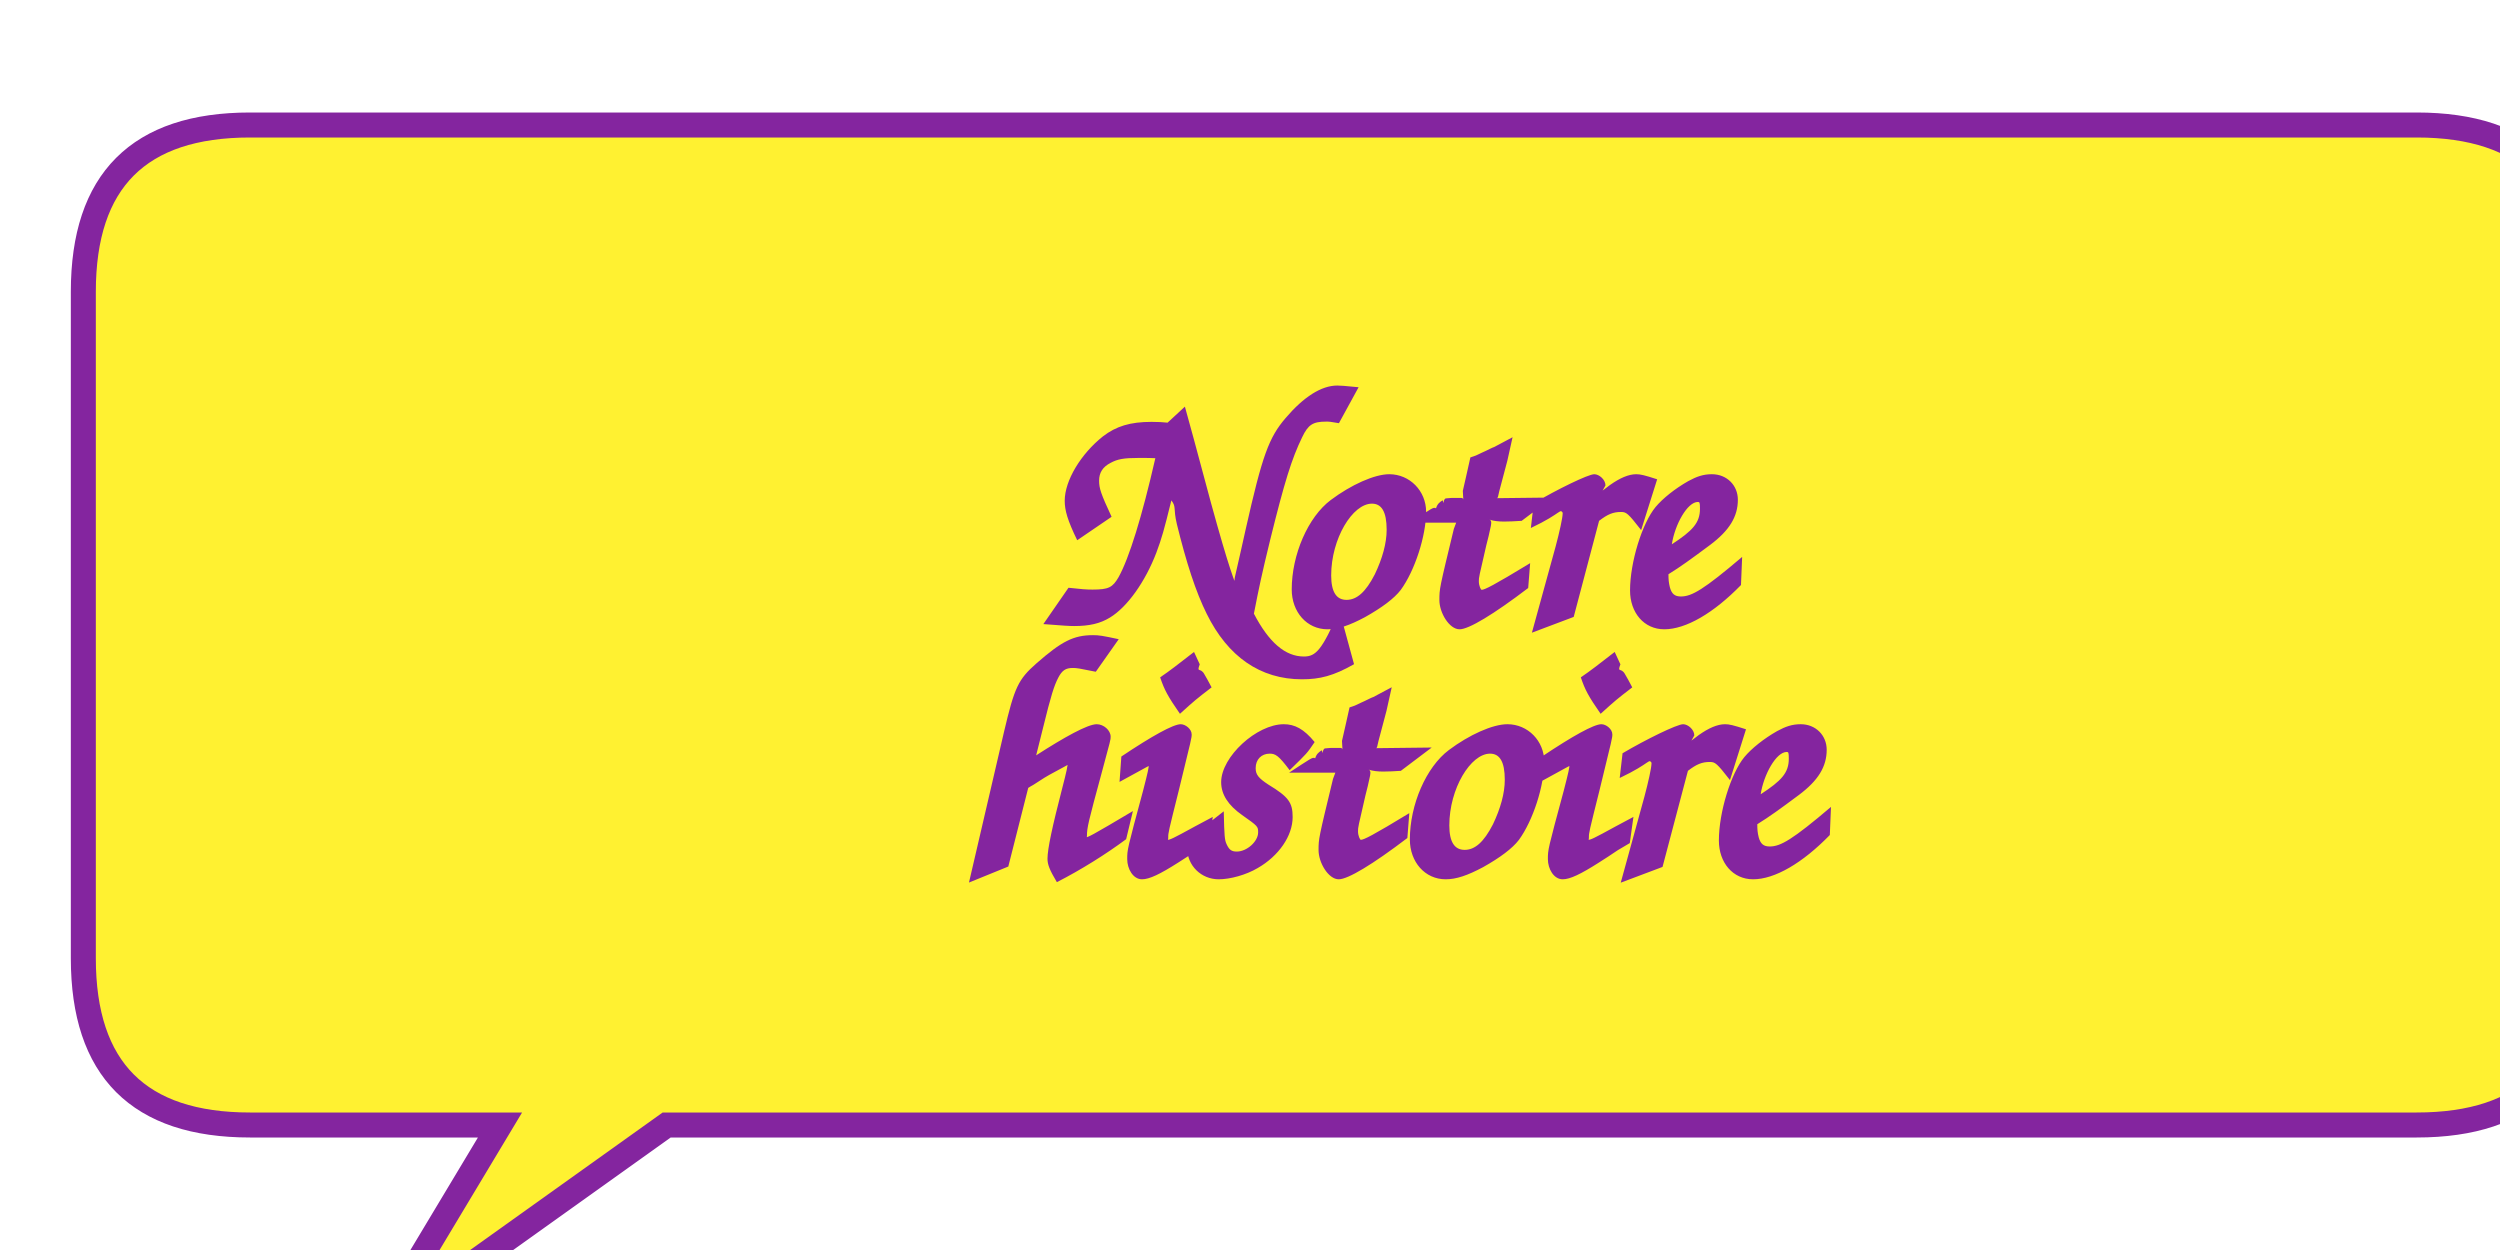
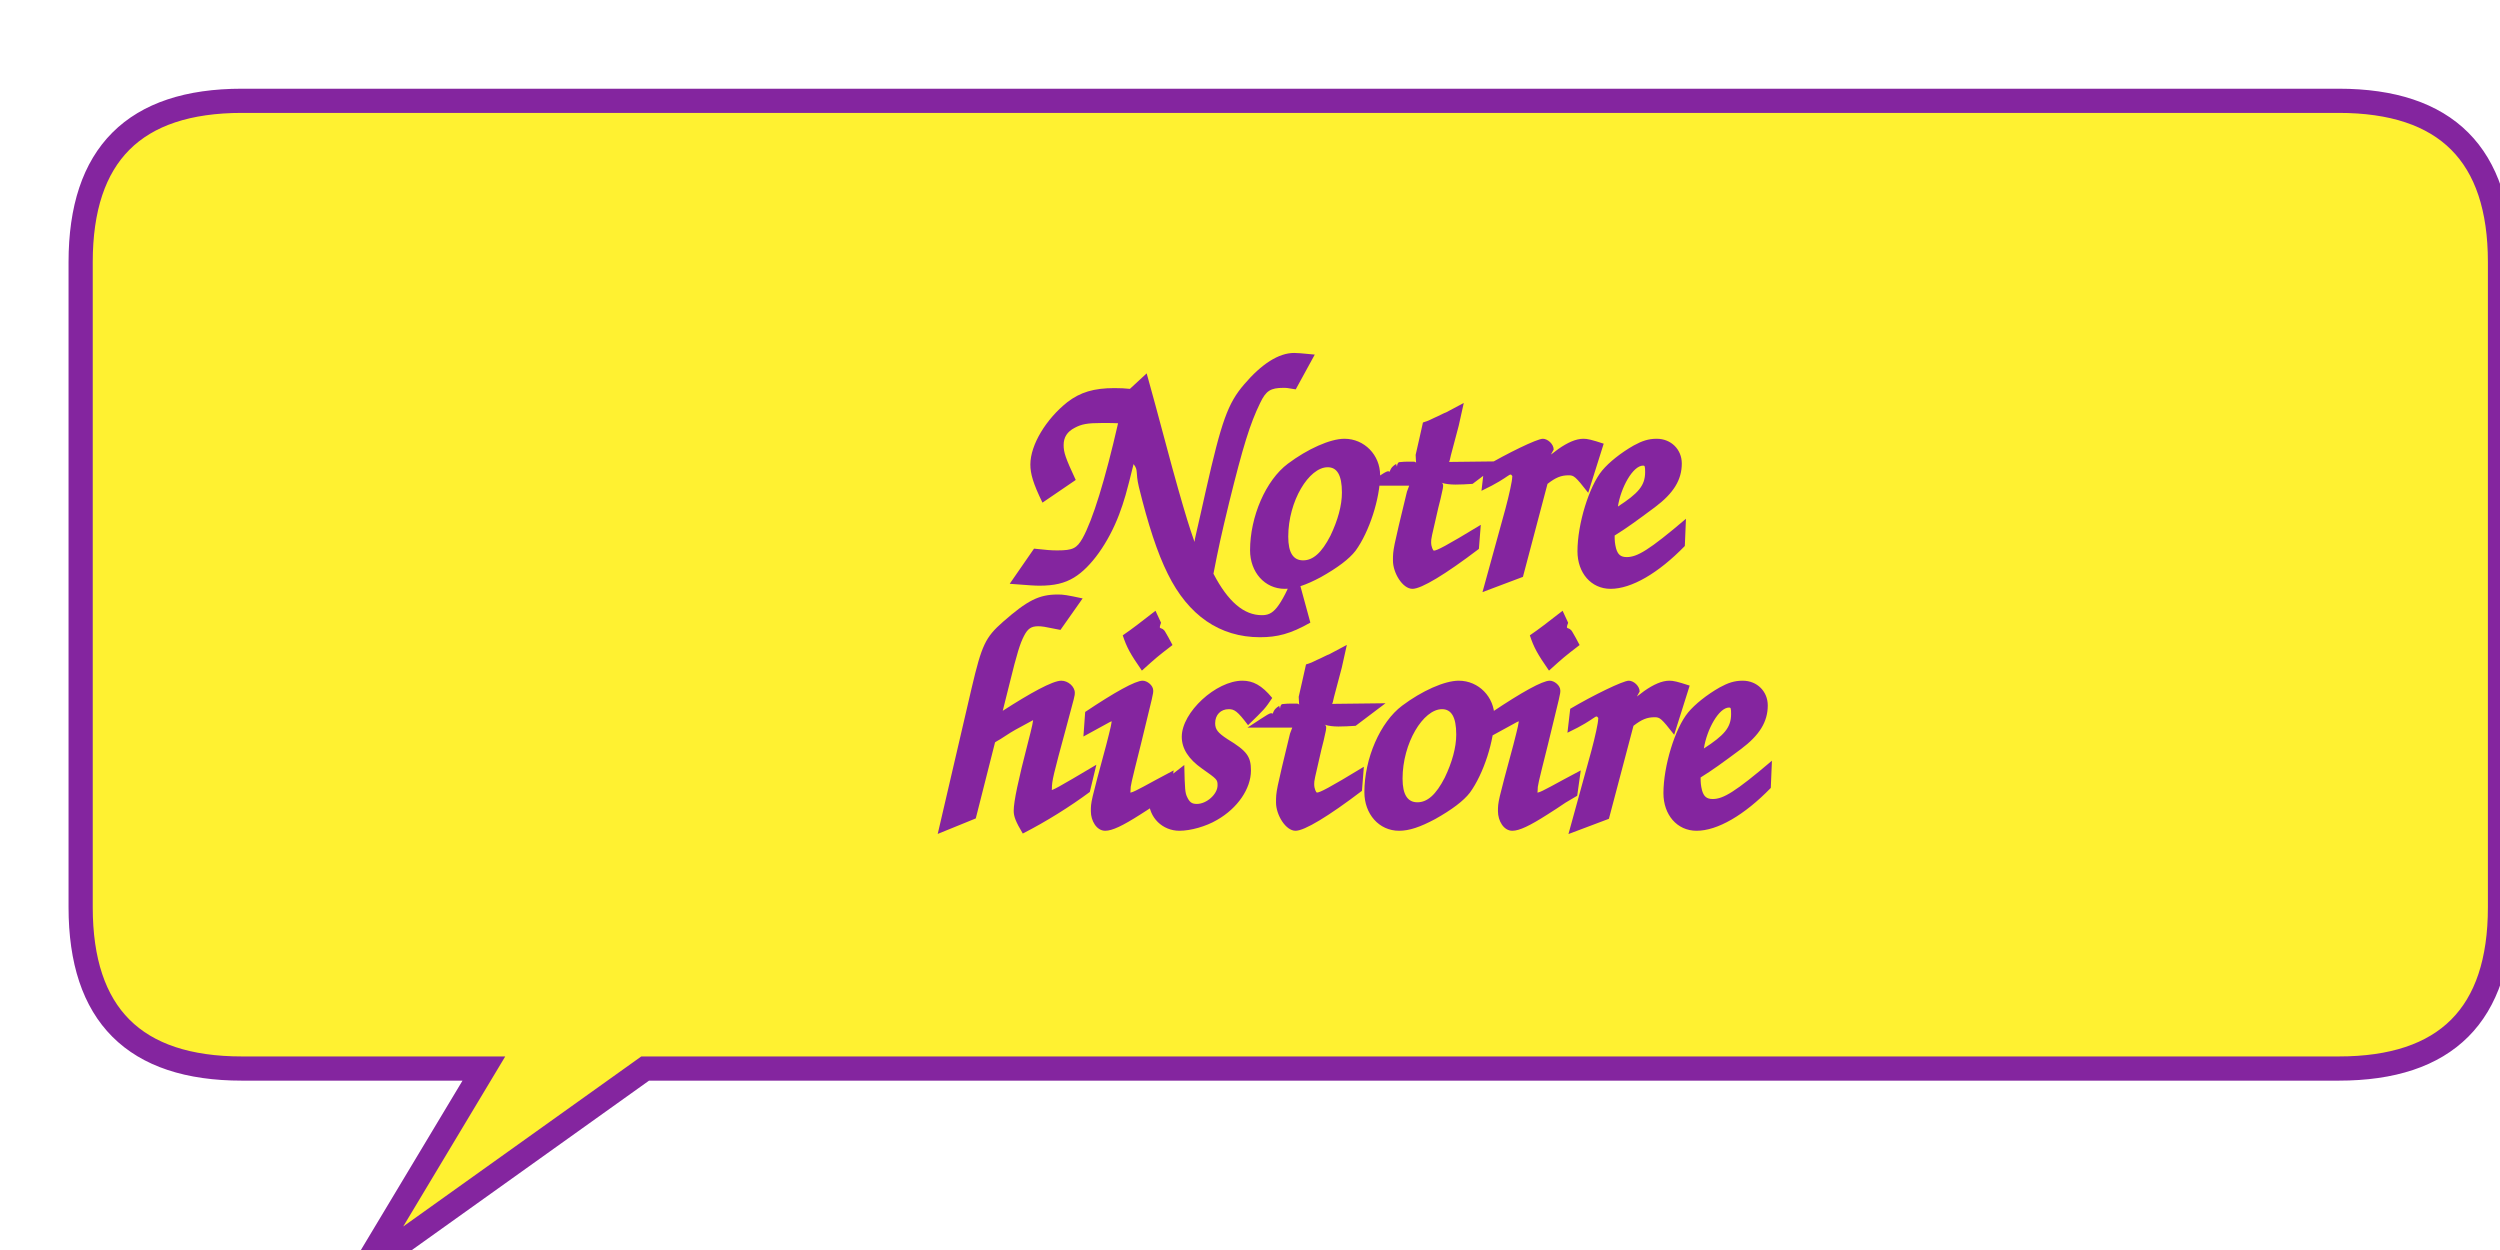
- <svg xmlns="http://www.w3.org/2000/svg" width="320" height="160" viewBox="0 0 300 140">
+ <svg xmlns="http://www.w3.org/2000/svg" width="320" height="160" viewBox="0 0 310 150">
  <path d="M 30 10 Q 10 10 10 30 L 10 110 Q 10 130 30 130 L 60 130 L 45 155 L 80 130 L 290 130 Q 310 130 310 110 L 310 30 Q 310 10 290 10 Z" fill="#FFF131" stroke="#84259F" stroke-width="3" />
  <text x="165" y="70" font-family="Pangolin, cursive" font-size="40" font-weight="bold" fill="#84259F" text-anchor="middle">Notre</text>
  <text x="165" y="100" font-family="Pangolin, cursive" font-size="40" font-weight="bold" fill="#84259F" text-anchor="middle">histoire</text>
</svg>
